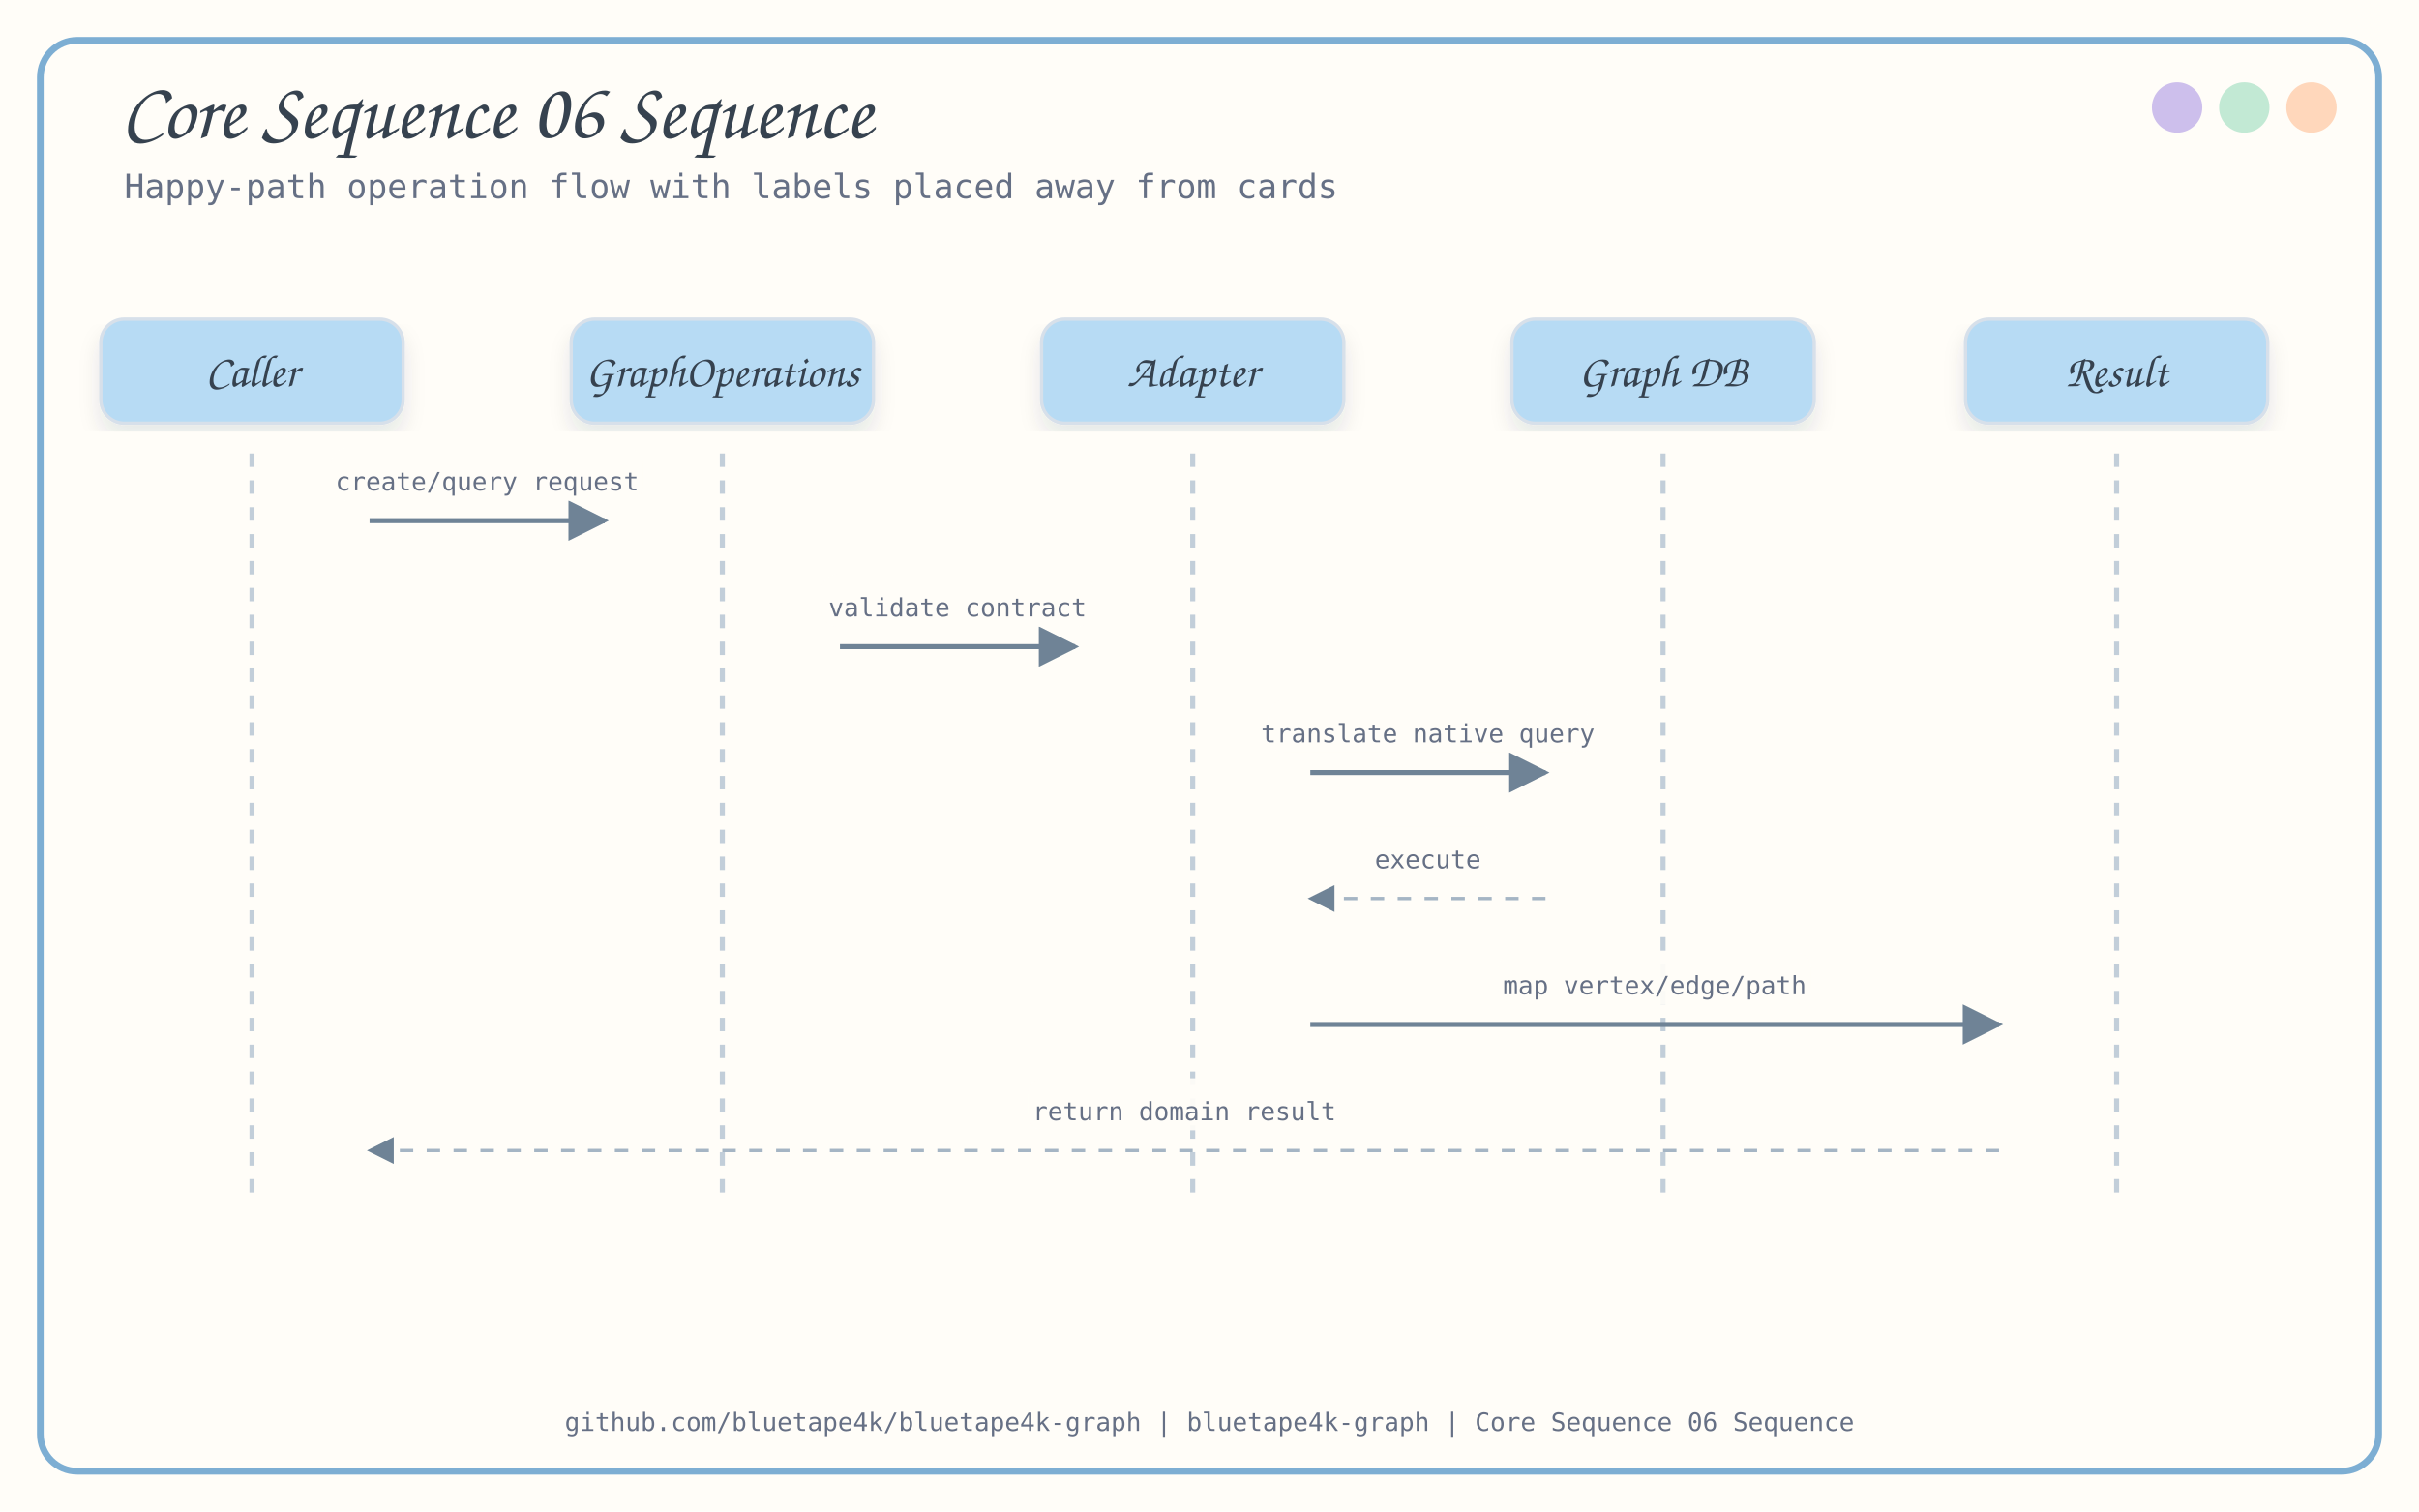
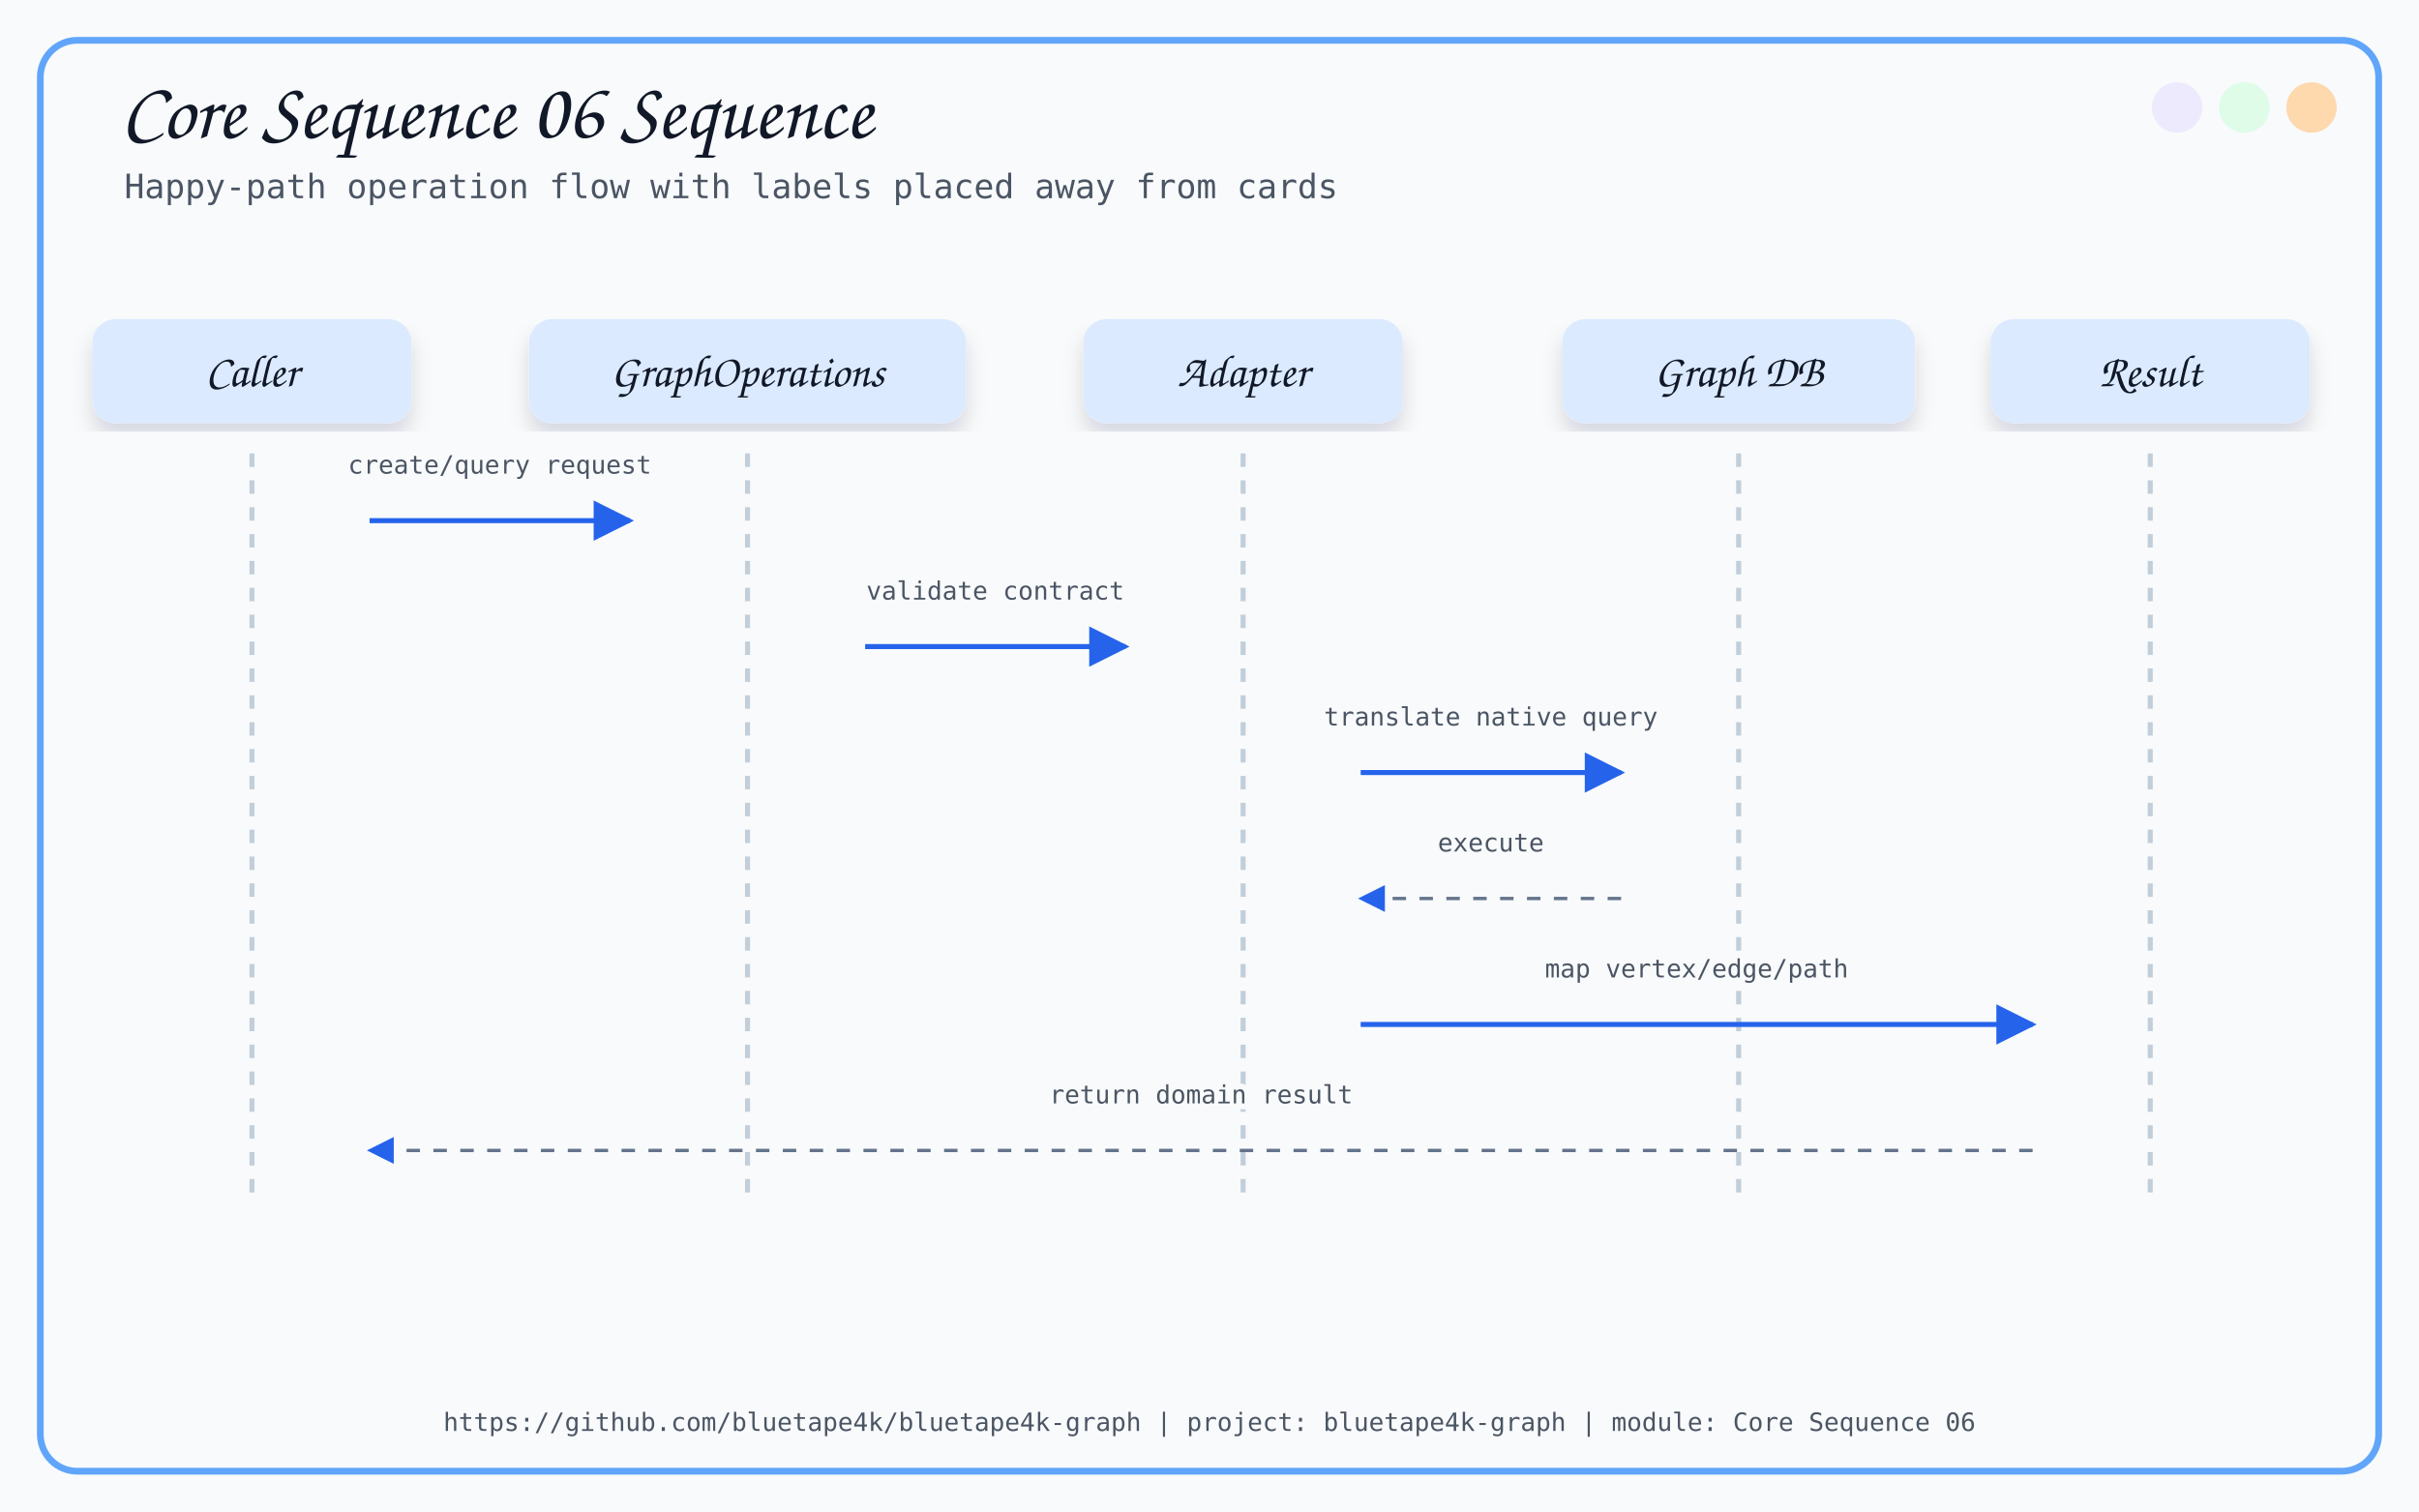
<svg xmlns="http://www.w3.org/2000/svg" width="1440" height="900" viewBox="0 0 1440 900">
  <defs>
    <filter id="softShadow" x="-8%" y="-8%" width="116%" height="116%">
-       <feDropShadow dx="0" dy="8" stdDeviation="6" flood-color="#26384A" flood-opacity="0.10" />
+       <feDropShadow dx="0" dy="8" stdDeviation="6" flood-color="#0F172A" flood-opacity="0.14" />
    </filter>
    <marker id="arrow" viewBox="0 0 10 10" refX="9" refY="5" markerWidth="8" markerHeight="8" orient="auto-start-reverse">
-       <path d="M 0 0 L 10 5 L 0 10 z" fill="#6F8396" />
+       <path d="M 0 0 L 10 5 L 0 10 z" fill="#2563EB" />
    </marker>
  </defs>
  <style>
-       .title { font-family: 'Architects Daughter', cursive; font-size: 48px; fill: #36424F; }
-       .subtitle { font-family: 'Comic Mono', monospace; font-size: 20px; fill: #667085; }
-       .label { font-family: 'Architects Daughter', cursive; font-size: 27px; fill: #36424F; }
-       .small { font-family: 'Comic Mono', monospace; font-size: 18px; fill: #536273; }
-       .tiny { font-family: 'Comic Mono', monospace; font-size: 15px; fill: #667085; }
-       .card { stroke: #D7E0EA; stroke-width: 2; filter: url(#softShadow); }
-       .line { stroke: #6F8396; stroke-width: 3; fill: none; marker-end: url(#arrow); }
-       .thin { stroke: #A5B5C4; stroke-width: 2; fill: none; marker-end: url(#arrow); }
-       .dash { stroke: #A5B5C4; stroke-width: 2; stroke-dasharray: 8 8; fill: none; marker-end: url(#arrow); }
+       .title { font-family: 'Architects Daughter', cursive; font-size: 48px; fill: #111827; }
+       .subtitle { font-family: 'Comic Mono', monospace; font-size: 20px; fill: #4B5563; }
+       .label { font-family: 'Architects Daughter', cursive; font-size: 27px; fill: #111827; }
+       .small { font-family: 'Comic Mono', monospace; font-size: 18px; fill: #374151; }
+       .tiny { font-family: 'Comic Mono', monospace; font-size: 15px; fill: #4B5563; }
+       .card { filter: url(#softShadow); }
+       .line { stroke: #2563EB; stroke-width: 3; fill: none; marker-end: url(#arrow); }
+       .thin { stroke: #60A5FA; stroke-width: 2; fill: none; marker-end: url(#arrow); }
+       .dash { stroke: #64748B; stroke-width: 2; stroke-dasharray: 8 8; fill: none; marker-end: url(#arrow); }
    </style>
-   <rect x="0" y="0" width="1440" height="900" fill="#FFFDF8" />
-   <rect x="24" y="24" width="1392" height="852" rx="22" fill="none" stroke="#7DAED3" stroke-width="4" />
-   <circle cx="1376" cy="64" r="15" fill="#FFD5B8" opacity="0.95" />
-   <circle cx="1336" cy="64" r="15" fill="#BFE8D2" opacity="0.95" />
-   <circle cx="1296" cy="64" r="15" fill="#CBBCEB" opacity="0.95" />
+   <rect x="0" y="0" width="1440" height="900" fill="#F8FAFC" />
+   <rect x="24" y="24" width="1392" height="852" rx="22" fill="none" stroke="#60A5FA" stroke-width="4" />
+   <circle cx="1376" cy="64" r="15" fill="#FED7AA" opacity="0.95" />
+   <circle cx="1336" cy="64" r="15" fill="#DCFCE7" opacity="0.95" />
+   <circle cx="1296" cy="64" r="15" fill="#EDE9FE" opacity="0.95" />
  <text x="72" y="82" class="title">Core Sequence 06 Sequence</text>
  <text x="74" y="118" class="subtitle">Happy-path operation flow with labels placed away from cards</text>
-   <text x="720.0" y="852" text-anchor="middle" class="tiny">github.com/bluetape4k/bluetape4k-graph | bluetape4k-graph | Core Sequence 06 Sequence</text>
-   <rect x="60" y="190" width="180" height="62" rx="14" fill="#B7DBF4" class="card" />
+   <text x="720.0" y="852" text-anchor="middle" class="tiny">https://github.com/bluetape4k/bluetape4k-graph | project: bluetape4k-graph | module: Core Sequence 06</text>
+   <rect x="55.0" y="190" width="190" height="62" rx="14" fill="#DBEAFE" class="card" />
  <text x="150" y="230" text-anchor="middle" class="label">Caller</text>
  <line x1="150" y1="270" x2="150" y2="710" stroke="#C2CED9" stroke-width="3" stroke-dasharray="8 8" />
-   <rect x="340" y="190" width="180" height="62" rx="14" fill="#B7DBF4" class="card" />
-   <text x="430" y="230" text-anchor="middle" class="label">GraphOperations</text>
-   <line x1="430" y1="270" x2="430" y2="710" stroke="#C2CED9" stroke-width="3" stroke-dasharray="8 8" />
-   <rect x="620" y="190" width="180" height="62" rx="14" fill="#B7DBF4" class="card" />
-   <text x="710" y="230" text-anchor="middle" class="label">Adapter</text>
-   <line x1="710" y1="270" x2="710" y2="710" stroke="#C2CED9" stroke-width="3" stroke-dasharray="8 8" />
-   <rect x="900" y="190" width="180" height="62" rx="14" fill="#B7DBF4" class="card" />
-   <text x="990" y="230" text-anchor="middle" class="label">Graph DB</text>
-   <line x1="990" y1="270" x2="990" y2="710" stroke="#C2CED9" stroke-width="3" stroke-dasharray="8 8" />
-   <rect x="1170" y="190" width="180" height="62" rx="14" fill="#B7DBF4" class="card" />
-   <text x="1260" y="230" text-anchor="middle" class="label">Result</text>
-   <line x1="1260" y1="270" x2="1260" y2="710" stroke="#C2CED9" stroke-width="3" stroke-dasharray="8 8" />
-   <path d="M 220 310 C 290.0 310, 290.0 310, 360 310" class="line" />
-   <rect x="197.0" y="267.0" width="186" height="31" rx="9" fill="#FFFDF8" opacity="0.94" />
-   <text x="290.0" y="292.0" text-anchor="middle" class="tiny">create/query request</text>
-   <path d="M 500 385 C 570.0 385, 570.0 385, 640 385" class="line" />
-   <rect x="489.0" y="342.0" width="162" height="31" rx="9" fill="#FFFDF8" opacity="0.94" />
-   <text x="570.0" y="367.0" text-anchor="middle" class="tiny">validate contract</text>
-   <path d="M 780 460 C 850.0 460, 850.0 460, 920 460" class="line" />
-   <rect x="755.0" y="417.0" width="190" height="31" rx="9" fill="#FFFDF8" opacity="0.94" />
-   <text x="850.0" y="442.0" text-anchor="middle" class="tiny">translate native query</text>
-   <path d="M 920 535 C 850.0 535, 850.0 535, 780 535" class="dash" />
-   <rect x="809.0" y="492.0" width="82" height="31" rx="9" fill="#FFFDF8" opacity="0.94" />
-   <text x="850.0" y="517.0" text-anchor="middle" class="tiny">execute</text>
-   <path d="M 780 610 C 985.0 610, 985.0 610, 1190 610" class="line" />
-   <rect x="892.0" y="567.0" width="186" height="31" rx="9" fill="#FFFDF8" opacity="0.94" />
-   <text x="985.0" y="592.0" text-anchor="middle" class="tiny">map vertex/edge/path</text>
-   <path d="M 1190 685 C 705.0 685, 705.0 685, 220 685" class="dash" />
-   <rect x="612.0" y="642.0" width="186" height="31" rx="9" fill="#FFFDF8" opacity="0.94" />
-   <text x="705.0" y="667.0" text-anchor="middle" class="tiny">return domain result</text>
+   <rect x="315.0" y="190" width="260" height="62" rx="14" fill="#DBEAFE" class="card" />
+   <text x="445" y="230" text-anchor="middle" class="label">GraphOperations</text>
+   <line x1="445" y1="270" x2="445" y2="710" stroke="#C2CED9" stroke-width="3" stroke-dasharray="8 8" />
+   <rect x="645.0" y="190" width="190" height="62" rx="14" fill="#DBEAFE" class="card" />
+   <text x="740" y="230" text-anchor="middle" class="label">Adapter</text>
+   <line x1="740" y1="270" x2="740" y2="710" stroke="#C2CED9" stroke-width="3" stroke-dasharray="8 8" />
+   <rect x="930.0" y="190" width="210" height="62" rx="14" fill="#DBEAFE" class="card" />
+   <text x="1035" y="230" text-anchor="middle" class="label">Graph DB</text>
+   <line x1="1035" y1="270" x2="1035" y2="710" stroke="#C2CED9" stroke-width="3" stroke-dasharray="8 8" />
+   <rect x="1185.0" y="190" width="190" height="62" rx="14" fill="#DBEAFE" class="card" />
+   <text x="1280" y="230" text-anchor="middle" class="label">Result</text>
+   <line x1="1280" y1="270" x2="1280" y2="710" stroke="#C2CED9" stroke-width="3" stroke-dasharray="8 8" />
+   <path d="M 220 310 C 297.5 310, 297.5 310, 375 310" class="line" />
+   <text x="297.5" y="282.0" text-anchor="middle" class="tiny" stroke="#F8FAFC" stroke-width="7" stroke-linejoin="round">create/query request</text>
+   <text x="297.5" y="282.0" text-anchor="middle" class="tiny">create/query request</text>
+   <path d="M 515 385 C 592.5 385, 592.5 385, 670 385" class="line" />
+   <text x="592.5" y="357.0" text-anchor="middle" class="tiny" stroke="#F8FAFC" stroke-width="7" stroke-linejoin="round">validate contract</text>
+   <text x="592.5" y="357.0" text-anchor="middle" class="tiny">validate contract</text>
+   <path d="M 810 460 C 887.5 460, 887.5 460, 965 460" class="line" />
+   <text x="887.5" y="432.0" text-anchor="middle" class="tiny" stroke="#F8FAFC" stroke-width="7" stroke-linejoin="round">translate native query</text>
+   <text x="887.5" y="432.0" text-anchor="middle" class="tiny">translate native query</text>
+   <path d="M 965 535 C 887.5 535, 887.5 535, 810 535" class="dash" />
+   <text x="887.5" y="507.0" text-anchor="middle" class="tiny" stroke="#F8FAFC" stroke-width="7" stroke-linejoin="round">execute</text>
+   <text x="887.5" y="507.0" text-anchor="middle" class="tiny">execute</text>
+   <path d="M 810 610 C 1010.0 610, 1010.0 610, 1210 610" class="line" />
+   <text x="1010.0" y="582.0" text-anchor="middle" class="tiny" stroke="#F8FAFC" stroke-width="7" stroke-linejoin="round">map vertex/edge/path</text>
+   <text x="1010.0" y="582.0" text-anchor="middle" class="tiny">map vertex/edge/path</text>
+   <path d="M 1210 685 C 715.0 685, 715.0 685, 220 685" class="dash" />
+   <text x="715.0" y="657.0" text-anchor="middle" class="tiny" stroke="#F8FAFC" stroke-width="7" stroke-linejoin="round">return domain result</text>
+   <text x="715.0" y="657.0" text-anchor="middle" class="tiny">return domain result</text>
</svg>
